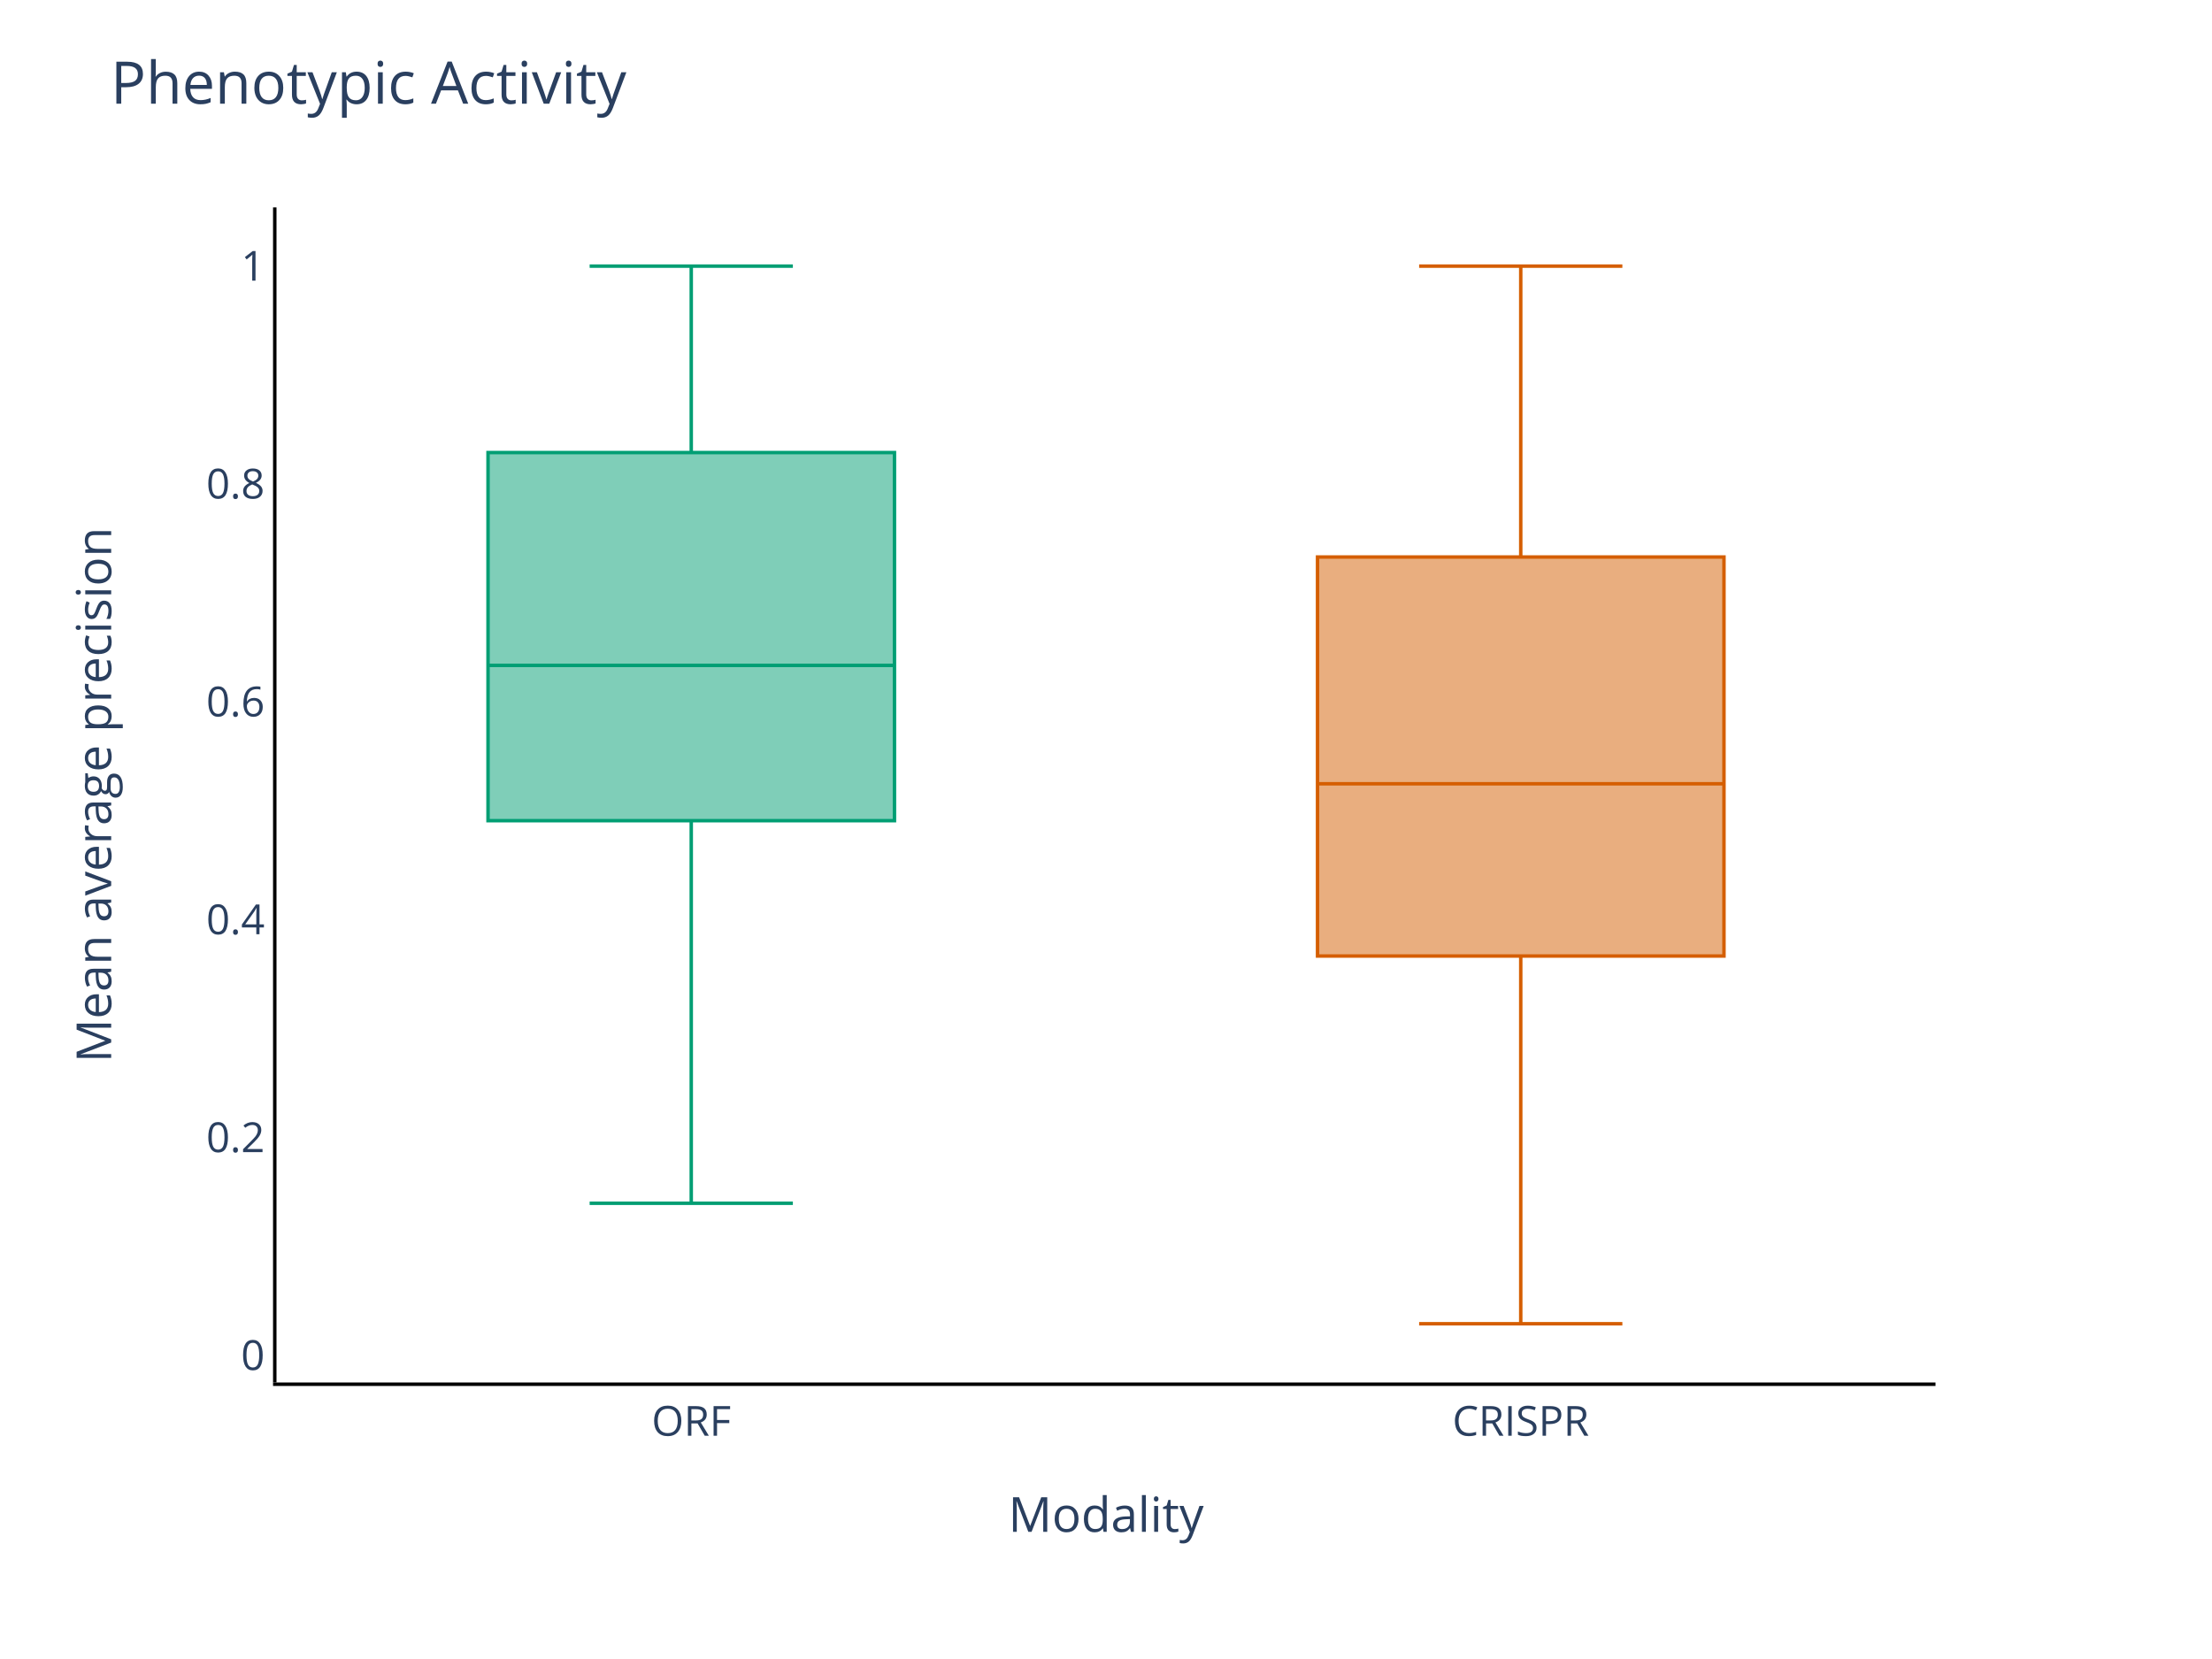
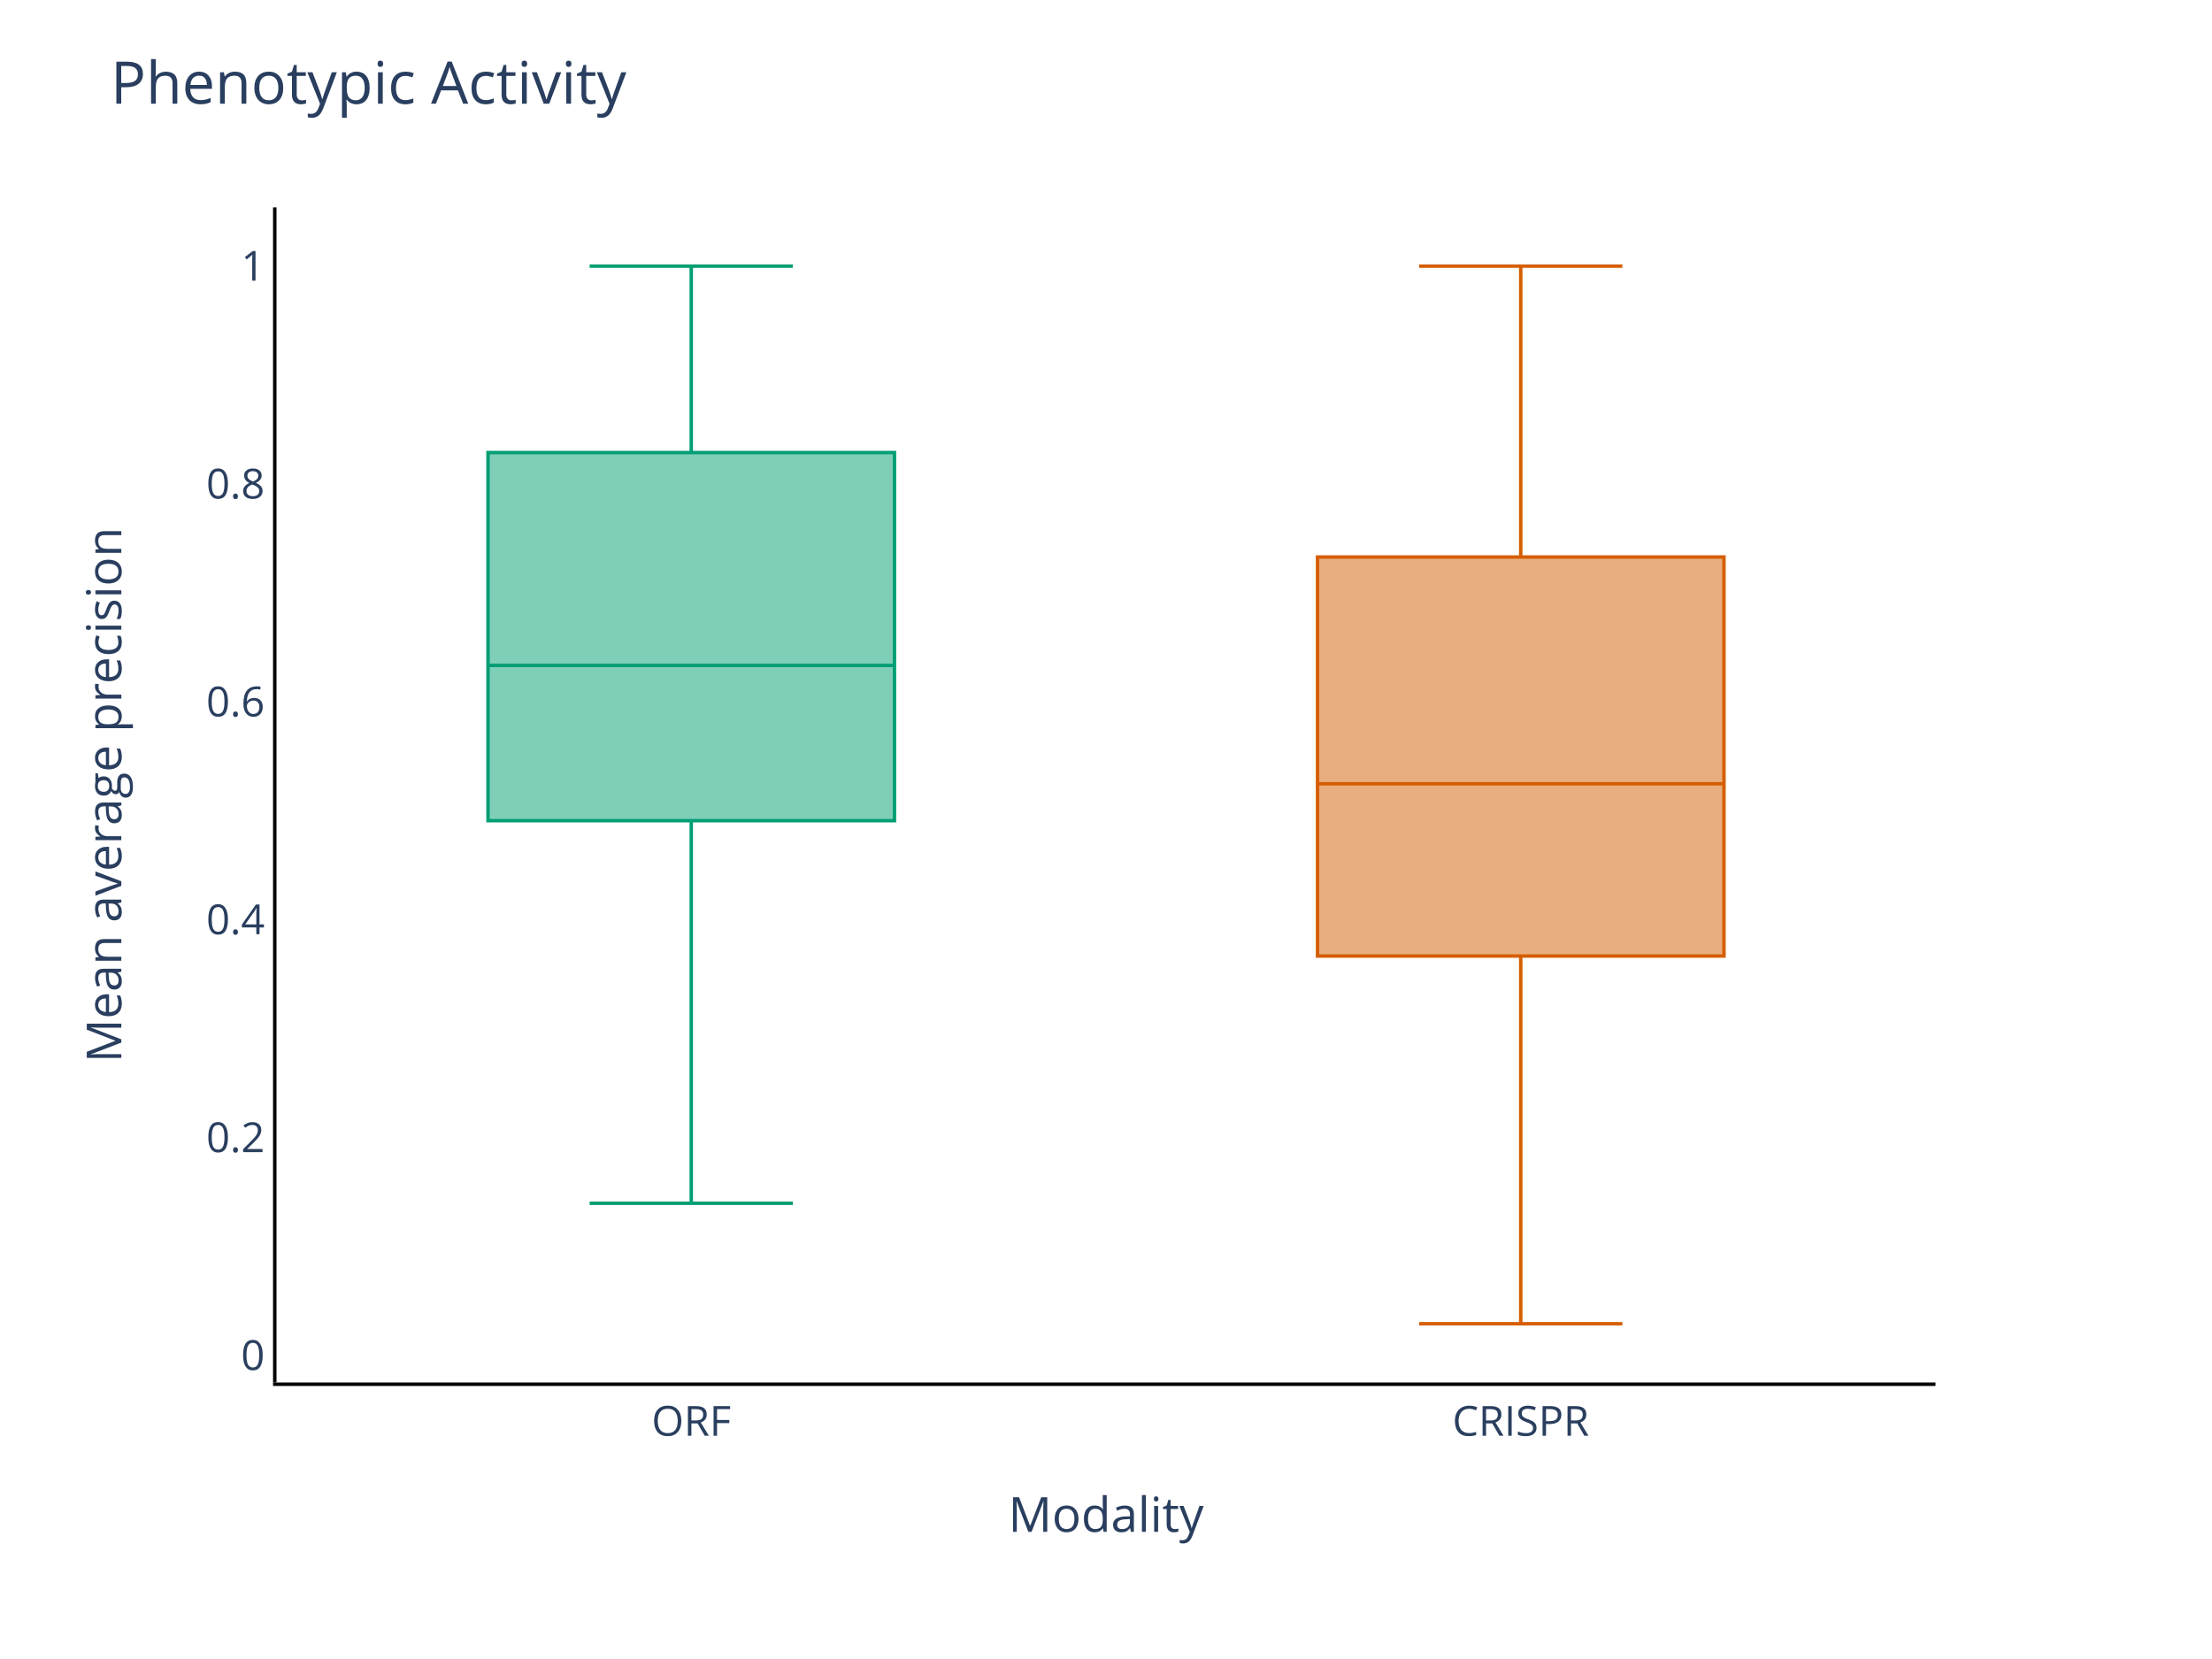
<svg xmlns="http://www.w3.org/2000/svg" class="main-svg" width="1280" height="960" style="" viewBox="0 0 640 480">
  <rect x="0" y="0" width="640" height="480" style="fill: rgb(255, 255, 255); fill-opacity: 1;" />
-   <defs id="defs-2cfe1d">
+   <defs id="defs-1deb89">
    <g class="clips">
-       <clipPath id="clip2cfe1dxyplot" class="plotclip">
+       <clipPath id="clip1deb89xyplot" class="plotclip">
        <rect width="480" height="340" />
      </clipPath>
-       <clipPath class="axesclip" id="clip2cfe1dx">
+       <clipPath class="axesclip" id="clip1deb89x">
        <rect x="80" y="0" width="480" height="480" />
      </clipPath>
-       <clipPath class="axesclip" id="clip2cfe1dy">
+       <clipPath class="axesclip" id="clip1deb89y">
        <rect x="0" y="60" width="640" height="340" />
      </clipPath>
-       <clipPath class="axesclip" id="clip2cfe1dxy">
+       <clipPath class="axesclip" id="clip1deb89xy">
        <rect x="80" y="60" width="480" height="340" />
      </clipPath>
    </g>
    <g class="gradients" />
    <g class="patterns" />
  </defs>
  <g class="bglayer" />
  <g class="layer-below">
    <g class="imagelayer" />
    <g class="shapelayer" />
  </g>
  <g class="cartesianlayer">
    <g class="subplot xy">
      <g class="layer-subplot">
        <g class="shapelayer" />
        <g class="imagelayer" />
      </g>
      <g class="minor-gridlayer">
        <g class="x" />
        <g class="y" />
      </g>
      <g class="gridlayer">
        <g class="x" />
        <g class="y">
          <path class="ygrid crisp" transform="translate(0,329.14)" d="M80,0h480" style="stroke: rgb(255, 255, 255); stroke-opacity: 1; stroke-width: 1px;" />
          <path class="ygrid crisp" transform="translate(0,266.1)" d="M80,0h480" style="stroke: rgb(255, 255, 255); stroke-opacity: 1; stroke-width: 1px;" />
          <path class="ygrid crisp" transform="translate(0,203.07)" d="M80,0h480" style="stroke: rgb(255, 255, 255); stroke-opacity: 1; stroke-width: 1px;" />
          <path class="ygrid crisp" transform="translate(0,140.03)" d="M80,0h480" style="stroke: rgb(255, 255, 255); stroke-opacity: 1; stroke-width: 1px;" />
          <path class="ygrid crisp" transform="translate(0,77)" d="M80,0h480" style="stroke: rgb(255, 255, 255); stroke-opacity: 1; stroke-width: 1px;" />
        </g>
      </g>
      <g class="zerolinelayer">
        <path class="yzl zl crisp" transform="translate(0,392.17)" d="M80,0h480" style="stroke: rgb(255, 255, 255); stroke-opacity: 1; stroke-width: 2px;" />
      </g>
      <path class="xlines-below" />
      <path class="ylines-below" />
      <g class="overlines-below" />
      <g class="xaxislayer-below" />
      <g class="yaxislayer-below" />
      <g class="overaxes-below" />
-       <g class="plot" transform="translate(80,60)" clip-path="url(#clip2cfe1dxyplot)">
+       <g class="plot" transform="translate(80,60)" clip-path="url(#clip1deb89xyplot)">
        <g class="boxlayer mlayer">
          <g class="trace boxes" style="opacity: 1;">
            <path class="box" d="M61.2,132.52H178.8M61.2,177.45H178.8V70.94H61.2ZM120,177.45V288.14M120,70.94V17M90.6,288.14H149.4M90.6,17H149.4" style="vector-effect: non-scaling-stroke; stroke-width: 2px; stroke: rgb(0, 158, 115); stroke-opacity: 1; fill: rgb(0, 158, 115); fill-opacity: 0.5;" />
            <g class="points" />
          </g>
          <g class="trace boxes" style="opacity: 1;">
            <path class="box" d="M301.2,166.77H418.8M301.2,216.61H418.8V101.16H301.2ZM360,216.61V323M360,101.16V17M330.6,323H389.4M330.6,17H389.4" style="vector-effect: non-scaling-stroke; stroke-width: 2px; stroke: rgb(213, 94, 0); stroke-opacity: 1; fill: rgb(213, 94, 0); fill-opacity: 0.5;" />
            <g class="points" />
          </g>
        </g>
      </g>
      <g class="overplot" />
      <path class="xlines-above crisp" d="M79,400.5H560" style="fill: none; stroke-width: 1px; stroke: rgb(0, 0, 0); stroke-opacity: 1;" />
      <path class="ylines-above crisp" d="M79.5,60V400" style="fill: none; stroke-width: 1px; stroke: rgb(0, 0, 0); stroke-opacity: 1;" />
      <g class="overlines-above" />
      <g class="xaxislayer-above">
        <g class="xtick">
          <text text-anchor="middle" x="0" y="415.4" transform="translate(200,0)" style="font-family: 'Open Sans', verdana, arial, sans-serif; font-size: 12px; fill: rgb(42, 63, 95); fill-opacity: 1; white-space: pre; opacity: 1;">ORF</text>
        </g>
        <g class="xtick">
          <text text-anchor="middle" x="0" y="415.4" transform="translate(440,0)" style="font-family: 'Open Sans', verdana, arial, sans-serif; font-size: 12px; fill: rgb(42, 63, 95); fill-opacity: 1; white-space: pre; opacity: 1;">CRISPR</text>
        </g>
      </g>
      <g class="yaxislayer-above">
        <g class="ytick">
          <text text-anchor="end" x="76.6" y="4.2" transform="translate(0,392.17)" style="font-family: 'Open Sans', verdana, arial, sans-serif; font-size: 12px; fill: rgb(42, 63, 95); fill-opacity: 1; white-space: pre; opacity: 1;">0</text>
        </g>
        <g class="ytick">
          <text text-anchor="end" x="76.6" y="4.2" style="font-family: 'Open Sans', verdana, arial, sans-serif; font-size: 12px; fill: rgb(42, 63, 95); fill-opacity: 1; white-space: pre; opacity: 1;" transform="translate(0,329.14)">0.2</text>
        </g>
        <g class="ytick">
          <text text-anchor="end" x="76.6" y="4.2" style="font-family: 'Open Sans', verdana, arial, sans-serif; font-size: 12px; fill: rgb(42, 63, 95); fill-opacity: 1; white-space: pre; opacity: 1;" transform="translate(0,266.1)">0.4</text>
        </g>
        <g class="ytick">
          <text text-anchor="end" x="76.6" y="4.2" style="font-family: 'Open Sans', verdana, arial, sans-serif; font-size: 12px; fill: rgb(42, 63, 95); fill-opacity: 1; white-space: pre; opacity: 1;" transform="translate(0,203.07)">0.6</text>
        </g>
        <g class="ytick">
          <text text-anchor="end" x="76.6" y="4.2" style="font-family: 'Open Sans', verdana, arial, sans-serif; font-size: 12px; fill: rgb(42, 63, 95); fill-opacity: 1; white-space: pre; opacity: 1;" transform="translate(0,140.03)">0.8</text>
        </g>
        <g class="ytick">
          <text text-anchor="end" x="76.6" y="4.2" style="font-family: 'Open Sans', verdana, arial, sans-serif; font-size: 12px; fill: rgb(42, 63, 95); fill-opacity: 1; white-space: pre; opacity: 1;" transform="translate(0,77)">1</text>
        </g>
      </g>
      <g class="overaxes-above" />
    </g>
  </g>
  <g class="polarlayer" />
  <g class="smithlayer" />
  <g class="ternarylayer" />
  <g class="geolayer" />
  <g class="funnelarealayer" />
  <g class="pielayer" />
  <g class="iciclelayer" />
  <g class="treemaplayer" />
  <g class="sunburstlayer" />
  <g class="glimages" />
-   <defs id="topdefs-2cfe1d">
+   <defs id="topdefs-1deb89">
    <g class="clips" />
  </defs>
  <g class="layer-above">
    <g class="imagelayer" />
    <g class="shapelayer" />
  </g>
  <g class="infolayer">
    <g class="g-gtitle">
      <text class="gtitle" x="32" y="30" text-anchor="start" dy="0em" style="font-family: 'Open Sans', verdana, arial, sans-serif; font-size: 17px; fill: rgb(42, 63, 95); opacity: 1; font-weight: normal; white-space: pre;">Phenotypic Activity</text>
    </g>
    <g class="g-xtitle">
      <text class="xtitle" x="320" y="443.206" text-anchor="middle" style="font-family: 'Open Sans', verdana, arial, sans-serif; font-size: 14px; fill: rgb(42, 63, 95); opacity: 1; font-weight: normal; white-space: pre;">Modality</text>
    </g>
    <g class="g-ytitle">
-       <text class="ytitle" transform="rotate(-90,32.16875,230)" x="32.169" y="230" text-anchor="middle" style="font-family: 'Open Sans', verdana, arial, sans-serif; font-size: 14px; fill: rgb(42, 63, 95); opacity: 1; font-weight: normal; white-space: pre;">Mean average precision</text>
+       <text class="ytitle" transform="rotate(-90,35.10625,230)" x="35.106" y="230" text-anchor="middle" style="font-family: 'Open Sans', verdana, arial, sans-serif; font-size: 14px; fill: rgb(42, 63, 95); opacity: 1; font-weight: normal; white-space: pre;">Mean average precision</text>
    </g>
  </g>
</svg>
